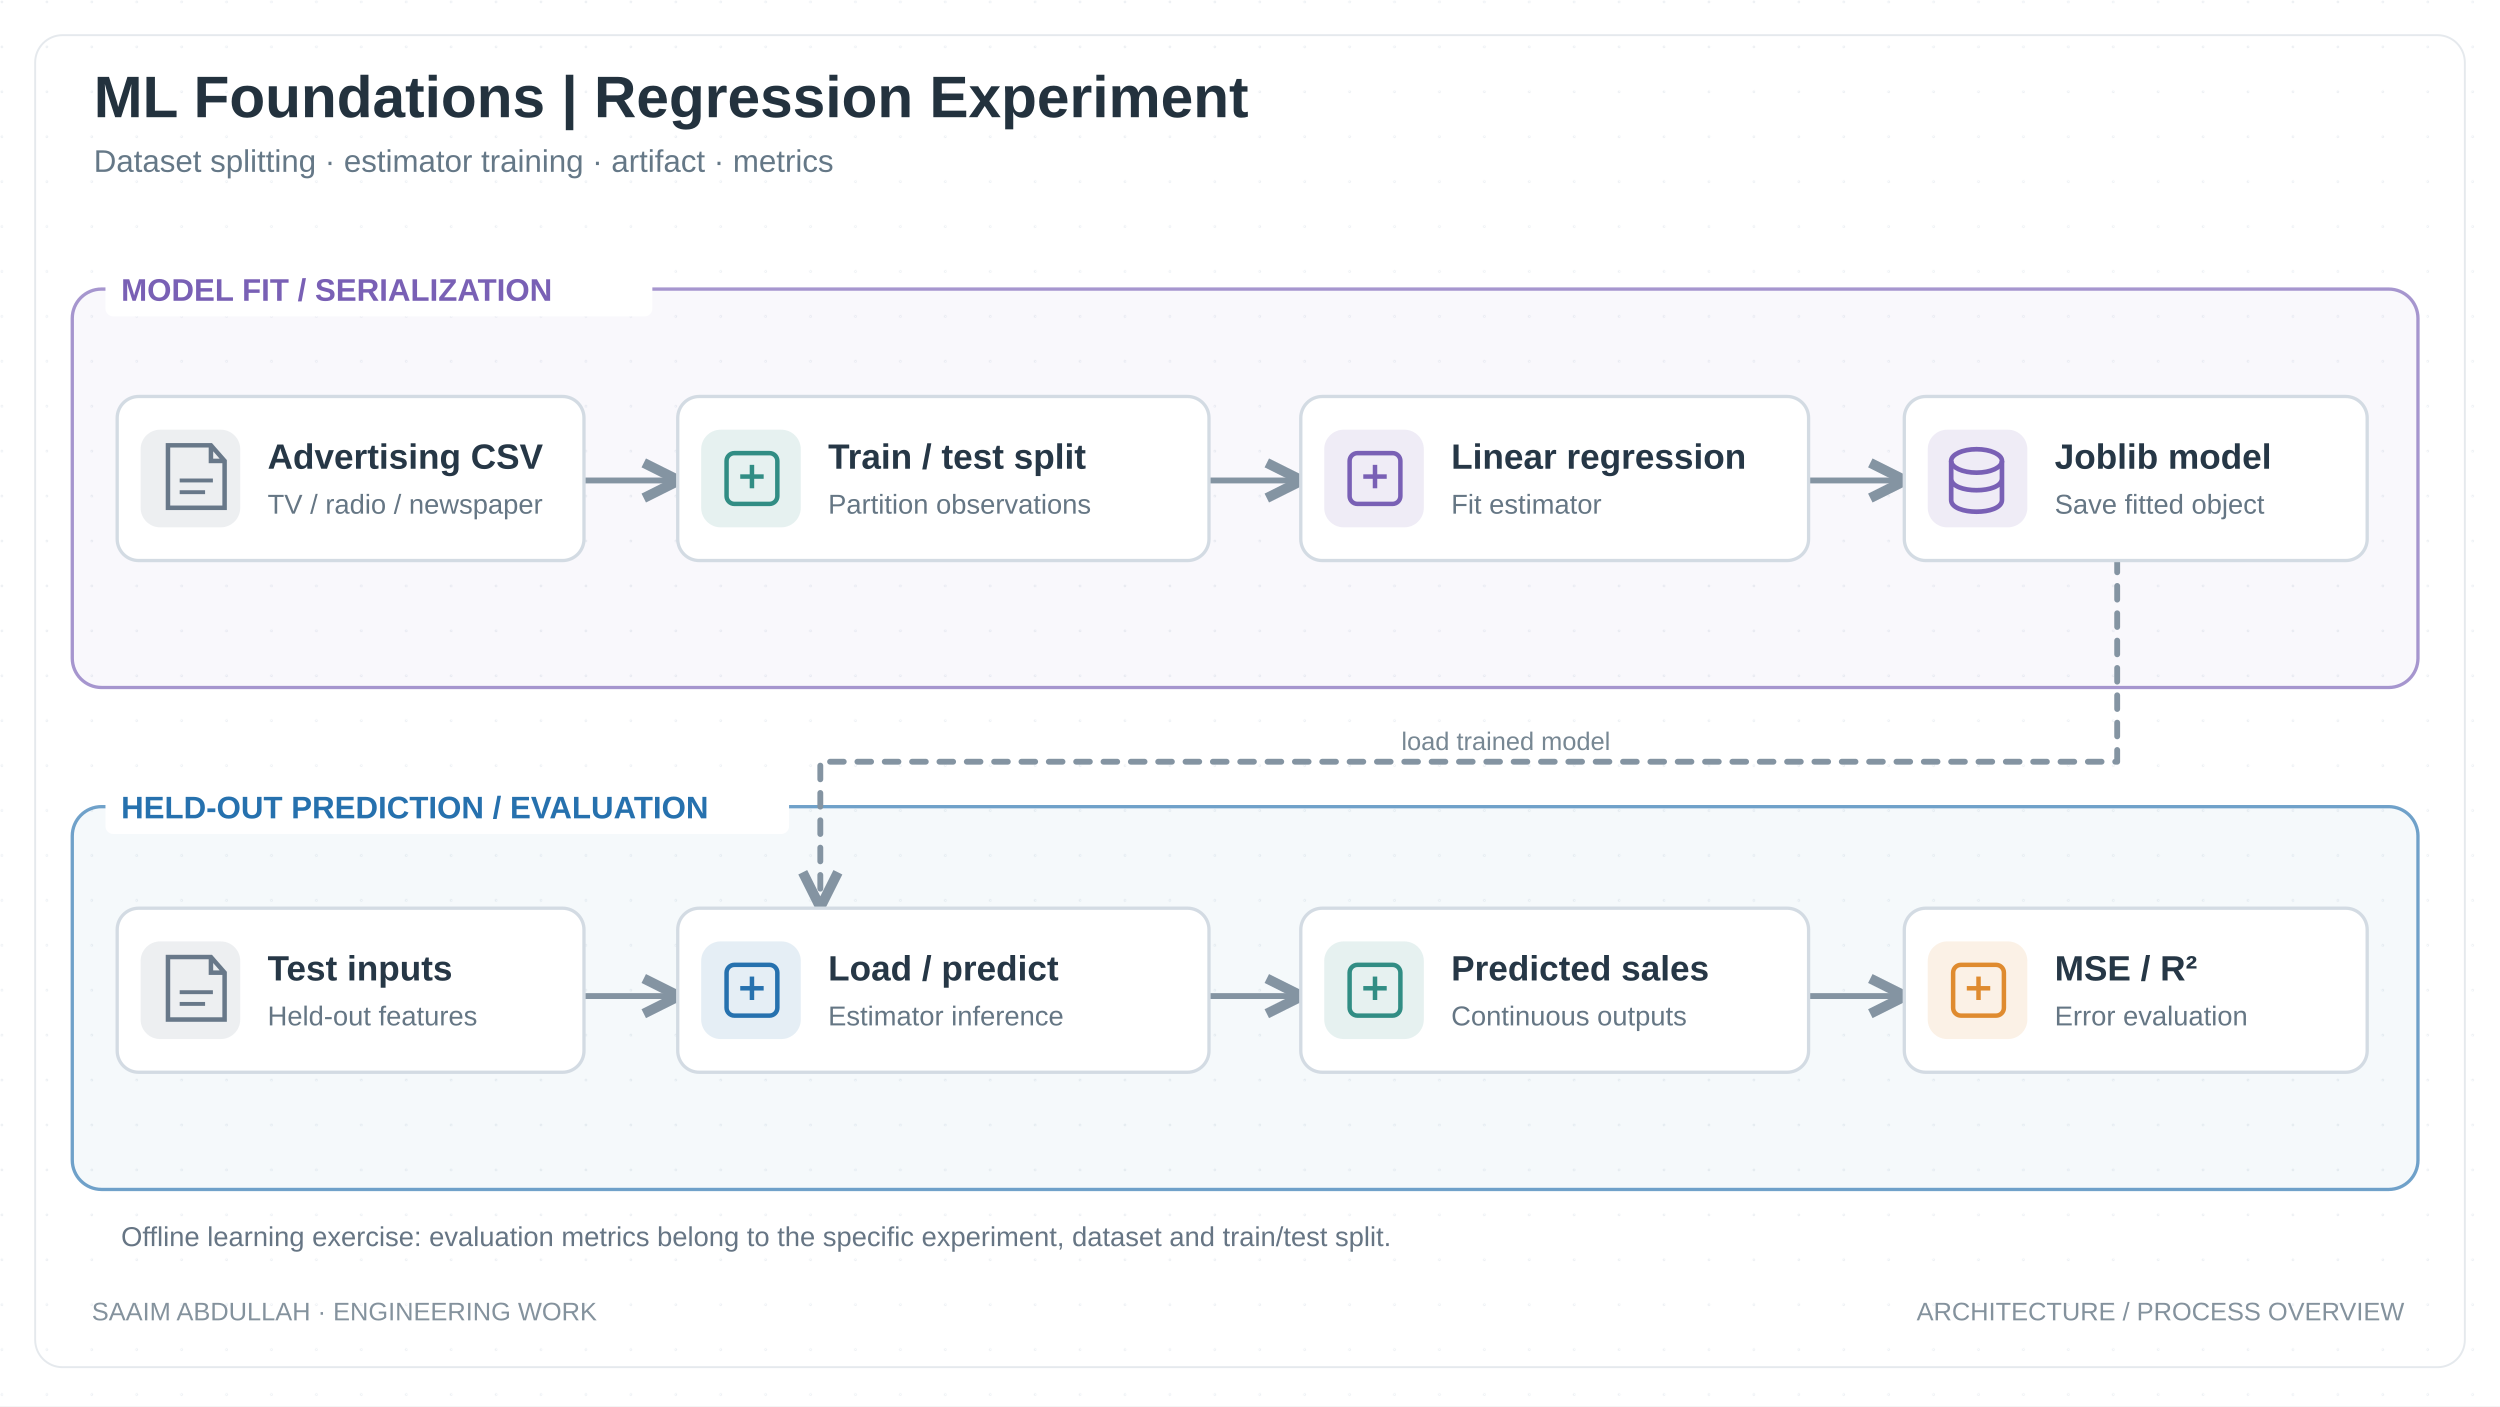
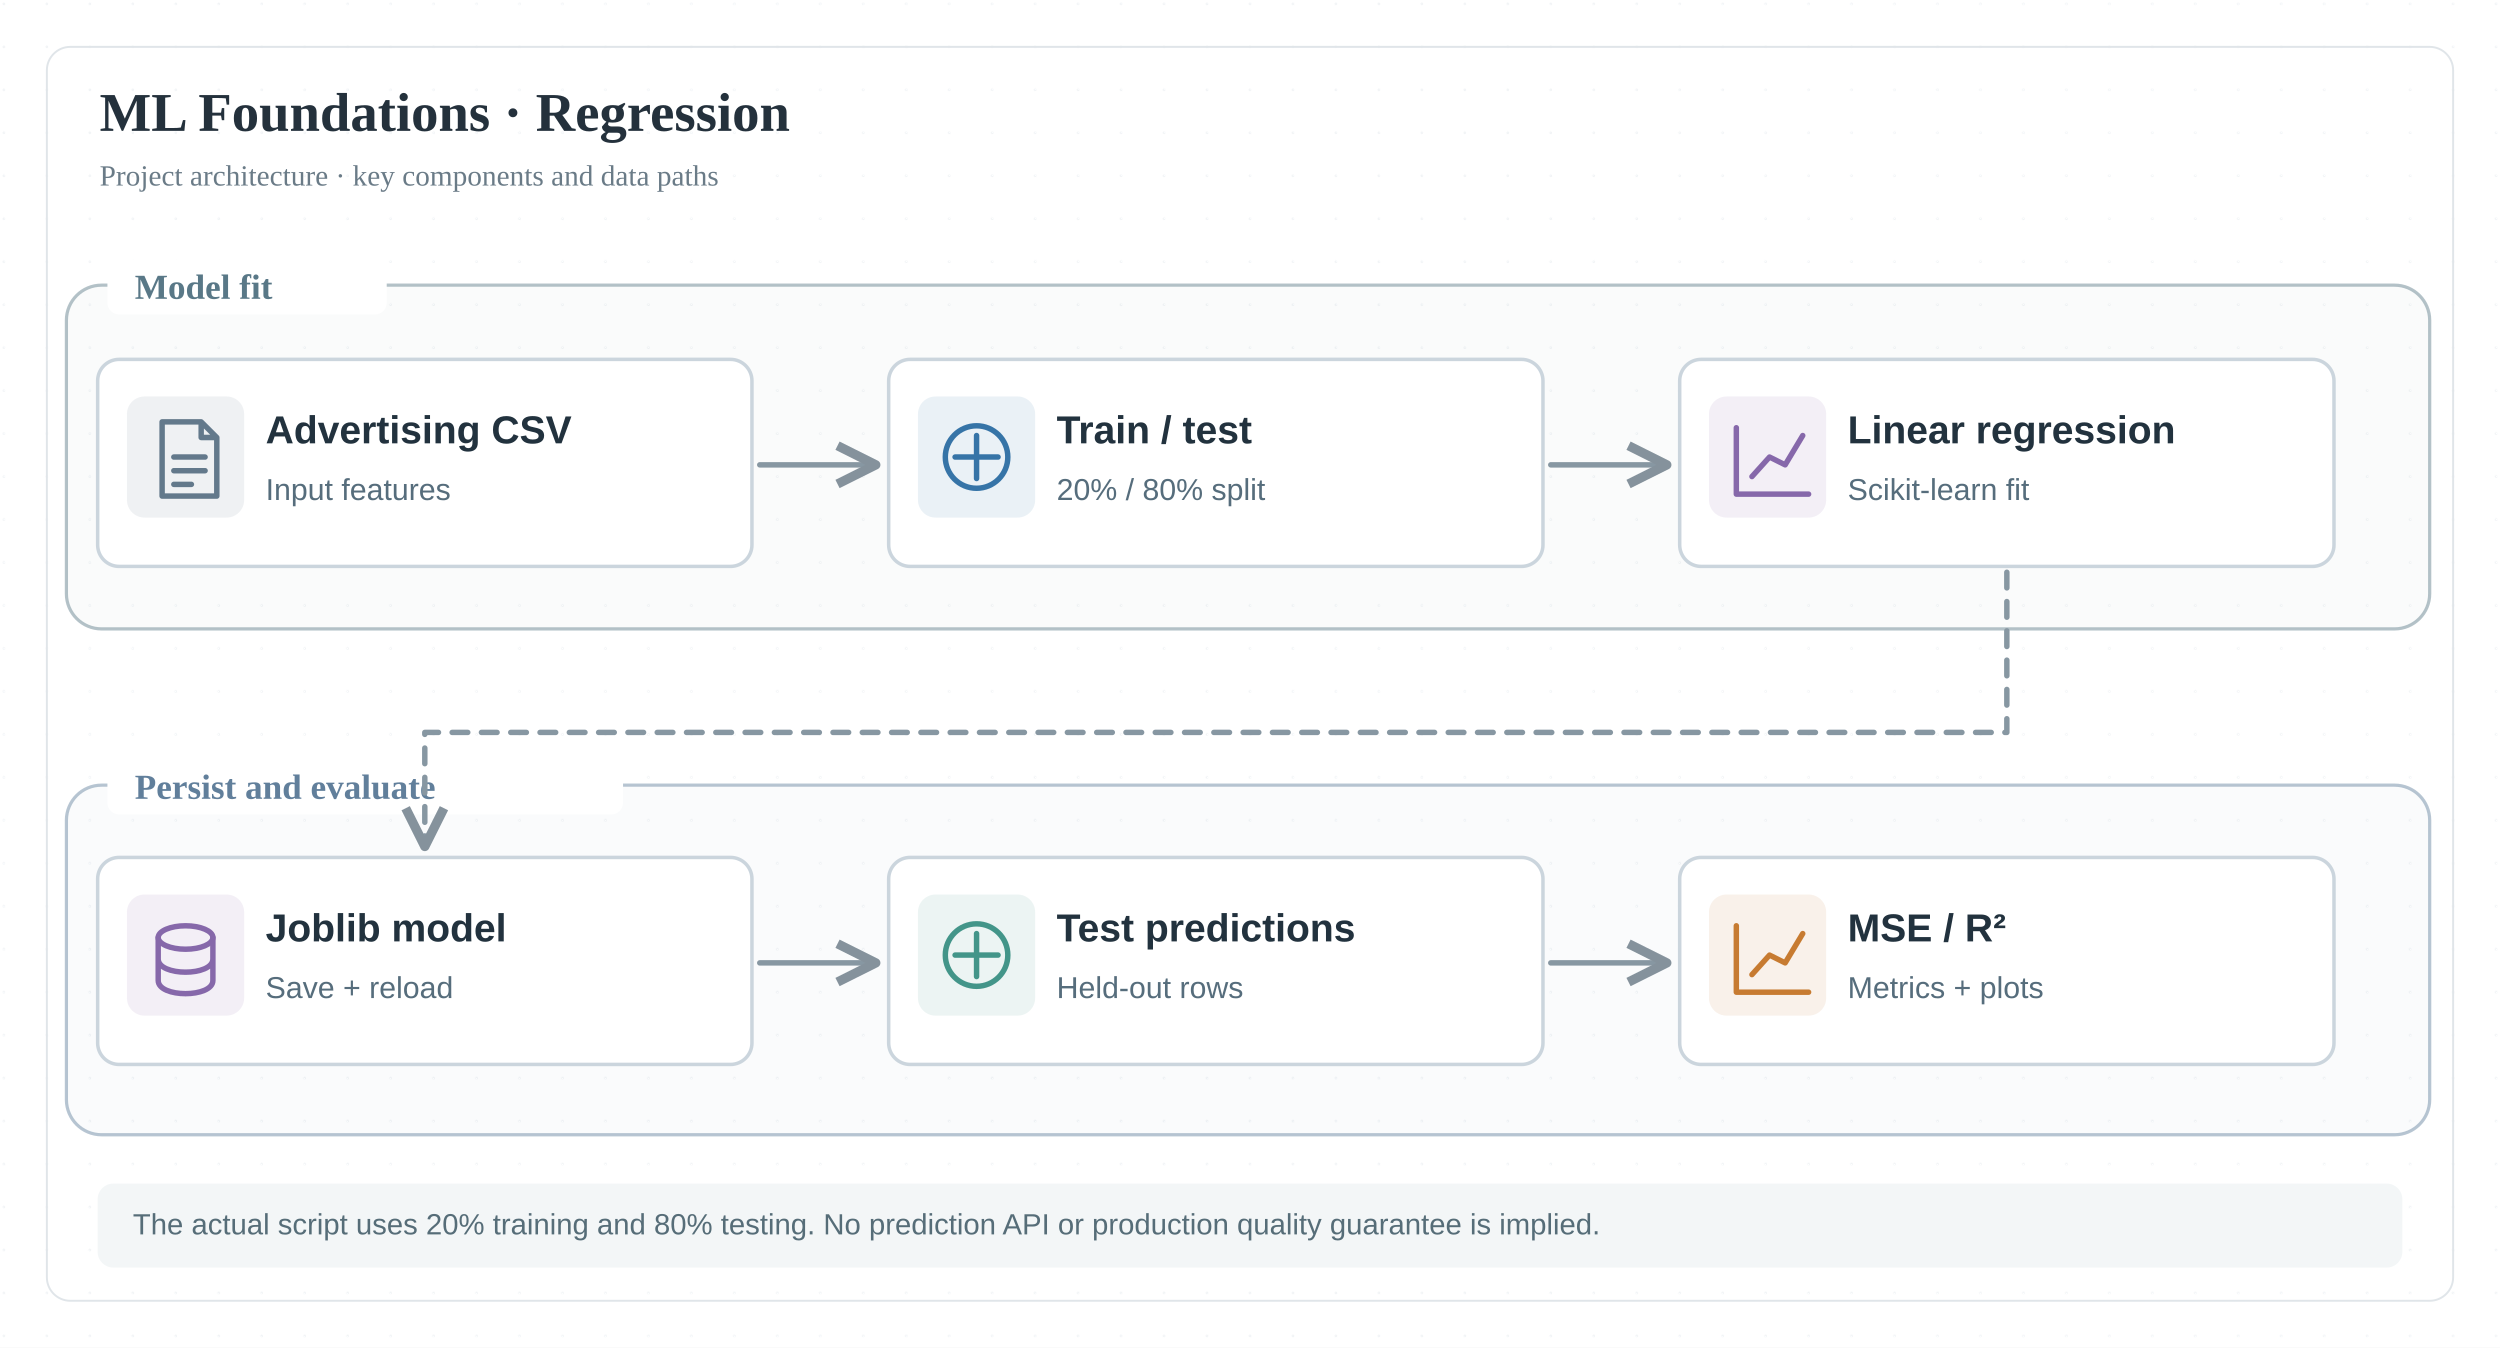
- <svg xmlns="http://www.w3.org/2000/svg" width="1280" height="720" viewBox="0 0 1280 720" role="img" aria-labelledby="t d">
+ <svg xmlns="http://www.w3.org/2000/svg" width="1280" height="690" viewBox="0 0 1280 690" role="img" aria-labelledby="title description">
  <defs>
-     <marker id="head" markerWidth="8" markerHeight="8" refX="6.8" refY="4" orient="auto">
-       <path d="M1 1L7 4L1 7" fill="none" stroke="#8494a2" stroke-width="1.7" />
+     <marker id="arrow" markerWidth="9" markerHeight="9" refX="7.5" refY="4.5" orient="auto">
+       <path d="M1 1 L8 4.5 L1 8" stroke="#85929c" stroke-width="1.7" stroke-linejoin="round" fill="none" />
    </marker>
-     <pattern id="dots" width="23" height="23" patternUnits="userSpaceOnUse">
-       <circle cx="1" cy="1" r=".7" fill="#cdd6df" />
+     <pattern id="dots" width="22" height="22" patternUnits="userSpaceOnUse">
+       <circle cx="2" cy="2" r=".7" fill="#e3e8ec" />
    </pattern>
  </defs>
-   <rect width="1280" height="720" fill="#fff" />
-   <rect width="1280" height="720" fill="url(#dots)" opacity=".35" />
-   <rect x="18" y="18" width="1244" height="682" rx="14" fill="none" stroke="#e5e9ed" />
-   <text x="48" y="60" font-family="Arial,Helvetica,sans-serif" font-size="30" font-weight="750" fill="#23323e">ML Foundations | Regression Experiment</text>
-   <text x="48" y="88" font-family="Arial,Helvetica,sans-serif" font-size="16" fill="#657887">Dataset splitting · estimator training · artifact · metrics</text>
-   <g>
-     <rect x="37" y="148" width="1201" height="204" rx="15" fill="#7960b5" fill-opacity=".045" stroke="#7960b5" stroke-width="1.7" stroke-opacity=".65" />
-     <rect x="54" y="135" width="280" height="27" rx="4" fill="white" />
-     <text x="62" y="154" font-family="Arial,Helvetica,sans-serif" font-size="16" font-weight="700" fill="#7960b5">MODEL FIT / SERIALIZATION</text>
+   <rect width="1280" height="690" fill="#fff" />
+   <rect width="1280" height="690" fill="url(#dots)" opacity=".45" />
+   <rect x="24" y="24" width="1232" height="642" rx="12" stroke="#e0e5e9" fill="none" />
+   <text x="51" y="67" font-weight="750" font-size="28" fill="#24313c">ML Foundations · Regression</text>
+   <text x="51" y="95" font-size="15" fill="#6a7b87">Project architecture · key components and data paths</text>
+   <rect x="34" y="146" width="1210" height="176" rx="18" fill="#597887" fill-opacity=".035" stroke="#597887" stroke-opacity=".45" stroke-width="1.65" />
+   <rect x="55" y="133" width="143" height="28" rx="6" fill="#fff" />
+   <text x="69" y="153" font-weight="700" font-size="18" fill="#597887">Model fit</text>
+   <rect x="34" y="402" width="1210" height="179" rx="18" fill="#617f9b" fill-opacity=".035" stroke="#617f9b" stroke-opacity=".45" stroke-width="1.65" />
+   <rect x="55" y="389" width="264" height="28" rx="6" fill="#fff" />
+   <text x="69" y="409" font-weight="700" font-size="18" fill="#617f9b">Persist and evaluate</text>
+   <g font-family="Arial,Helvetica,sans-serif">
+     <path d="M389 238 H447" stroke="#8797a2" stroke-width="2.8" fill="none" stroke-linecap="round" stroke-linejoin="round" marker-end="url(#arrow)" />
+     <path d="M794 238 H852" stroke="#8797a2" stroke-width="2.8" fill="none" stroke-linecap="round" stroke-linejoin="round" marker-end="url(#arrow)" />
+     <path d="M1027.5 293 V375 H217.5 V432" stroke="#8797a2" stroke-width="2.8" fill="none" stroke-linecap="round" stroke-linejoin="round" marker-end="url(#arrow)" stroke-dasharray="8 7" />
+     <path d="M389 493 H447" stroke="#8797a2" stroke-width="2.8" fill="none" stroke-linecap="round" stroke-linejoin="round" marker-end="url(#arrow)" />
+     <path d="M794 493 H852" stroke="#8797a2" stroke-width="2.8" fill="none" stroke-linecap="round" stroke-linejoin="round" marker-end="url(#arrow)" />
+     <g>
+       <rect x="50" y="184" width="335" height="106" rx="11" fill="#ffffff" stroke="#cbd5dd" stroke-width="1.8" />
+       <rect x="65" y="203" width="60" height="62" rx="9" fill="#63798b" fill-opacity=".105" />
+       <g transform="translate(72 210)">
+         <path d="M11 6h20l8 8v30H11zM31 6v8h8M17 24h16m-16 7h16m-16 7h9" stroke="#63798b" stroke-width="2.8" fill="none" stroke-linecap="round" stroke-linejoin="round" />
+       </g>
+       <text x="136" y="227" font-size="20" font-weight="700" fill="#22323e">Advertising CSV</text>
+       <text x="136" y="256" font-size="15.5" fill="#566d7c">Input features</text>
+     </g>
+     <g>
+       <rect x="455" y="184" width="335" height="106" rx="11" fill="#ffffff" stroke="#cbd5dd" stroke-width="1.8" />
+       <rect x="470" y="203" width="60" height="62" rx="9" fill="#3674a7" fill-opacity=".105" />
+       <g transform="translate(477 210)">
+         <circle cx="23" cy="24" r="16" stroke="#3674a7" stroke-width="2.8" fill="none" stroke-linecap="round" stroke-linejoin="round" />
+         <path d="M23 13v22m-11-11h22" stroke="#3674a7" stroke-width="2.8" fill="none" stroke-linecap="round" stroke-linejoin="round" />
+       </g>
+       <text x="541" y="227" font-size="20" font-weight="700" fill="#22323e">Train / test</text>
+       <text x="541" y="256" font-size="15.5" fill="#566d7c">20% / 80% split</text>
+     </g>
+     <g>
+       <rect x="860" y="184" width="335" height="106" rx="11" fill="#ffffff" stroke="#cbd5dd" stroke-width="1.8" />
+       <rect x="875" y="203" width="60" height="62" rx="9" fill="#8668aa" fill-opacity=".105" />
+       <g transform="translate(882 210)">
+         <path d="M7 43V9m0 34h37M15 34l9-10 8 4 9-15" stroke="#8668aa" stroke-width="2.8" fill="none" stroke-linecap="round" stroke-linejoin="round" />
+       </g>
+       <text x="946" y="227" font-size="20" font-weight="700" fill="#22323e">Linear regression</text>
+       <text x="946" y="256" font-size="15.5" fill="#566d7c">Scikit-learn fit</text>
+     </g>
+     <g>
+       <rect x="50" y="439" width="335" height="106" rx="11" fill="#ffffff" stroke="#cbd5dd" stroke-width="1.8" />
+       <rect x="65" y="458" width="60" height="62" rx="9" fill="#8668aa" fill-opacity=".105" />
+       <g transform="translate(72 465)">
+         <ellipse cx="23" cy="15" rx="14" ry="6" stroke="#8668aa" stroke-width="2.8" fill="none" stroke-linecap="round" stroke-linejoin="round" />
+         <path d="M9 15v22c0 9 28 9 28 0V15M9 26c0 9 28 9 28 0" stroke="#8668aa" stroke-width="2.8" fill="none" stroke-linecap="round" stroke-linejoin="round" />
+       </g>
+       <text x="136" y="482" font-size="20" font-weight="700" fill="#22323e">Joblib model</text>
+       <text x="136" y="511" font-size="15.5" fill="#566d7c">Save + reload</text>
+     </g>
+     <g>
+       <rect x="455" y="439" width="335" height="106" rx="11" fill="#ffffff" stroke="#cbd5dd" stroke-width="1.8" />
+       <rect x="470" y="458" width="60" height="62" rx="9" fill="#439589" fill-opacity=".105" />
+       <g transform="translate(477 465)">
+         <circle cx="23" cy="24" r="16" stroke="#439589" stroke-width="2.8" fill="none" stroke-linecap="round" stroke-linejoin="round" />
+         <path d="M23 13v22m-11-11h22" stroke="#439589" stroke-width="2.8" fill="none" stroke-linecap="round" stroke-linejoin="round" />
+       </g>
+       <text x="541" y="482" font-size="20" font-weight="700" fill="#22323e">Test predictions</text>
+       <text x="541" y="511" font-size="15.5" fill="#566d7c">Held-out rows</text>
+     </g>
+     <g>
+       <rect x="860" y="439" width="335" height="106" rx="11" fill="#ffffff" stroke="#cbd5dd" stroke-width="1.8" />
+       <rect x="875" y="458" width="60" height="62" rx="9" fill="#c77b31" fill-opacity=".105" />
+       <g transform="translate(882 465)">
+         <path d="M7 43V9m0 34h37M15 34l9-10 8 4 9-15" stroke="#c77b31" stroke-width="2.8" fill="none" stroke-linecap="round" stroke-linejoin="round" />
+       </g>
+       <text x="946" y="482" font-size="20" font-weight="700" fill="#22323e">MSE / R²</text>
+       <text x="946" y="511" font-size="15.5" fill="#566d7c">Metrics + plots</text>
+     </g>
+     <rect x="50" y="606" width="1180" height="43" rx="8" fill="#f3f6f7" />
+     <text x="68" y="632" font-size="15" fill="#566d78">The actual script uses 20% training and 80% testing. No prediction API or production quality guarantee is implied.</text>
  </g>
-   <g>
-     <rect x="37" y="413" width="1201" height="196" rx="15" fill="#2671ae" fill-opacity=".045" stroke="#2671ae" stroke-width="1.7" stroke-opacity=".65" />
-     <rect x="54" y="400" width="350" height="27" rx="4" fill="white" />
-     <text x="62" y="419" font-family="Arial,Helvetica,sans-serif" font-size="16" font-weight="700" fill="#2671ae">HELD-OUT PREDICTION / EVALUATION</text>
-   </g>
-   <path d="M299 246H347" fill="none" stroke="#8494a2" stroke-width="3" stroke-linecap="round" stroke-linejoin="round" marker-end="url(#head)" />
-   <path d="M619 246H666" fill="none" stroke="#8494a2" stroke-width="3" stroke-linecap="round" stroke-linejoin="round" marker-end="url(#head)" />
-   <path d="M926 246H975" fill="none" stroke="#8494a2" stroke-width="3" stroke-linecap="round" stroke-linejoin="round" marker-end="url(#head)" />
-   <path d="M1084 286V390H420V464" fill="none" stroke="#8494a2" stroke-width="3" stroke-linecap="round" stroke-linejoin="round" marker-end="url(#head)" stroke-dasharray="7 7" />
-   <text x="771" y="384" text-anchor="middle" font-family="Arial,Helvetica,sans-serif" font-size="13" fill="#778793" stroke="white" stroke-width="5" paint-order="stroke">load trained model</text>
-   <path d="M299 510H347" fill="none" stroke="#8494a2" stroke-width="3" stroke-linecap="round" stroke-linejoin="round" marker-end="url(#head)" />
-   <path d="M619 510H666" fill="none" stroke="#8494a2" stroke-width="3" stroke-linecap="round" stroke-linejoin="round" marker-end="url(#head)" />
-   <path d="M926 510H975" fill="none" stroke="#8494a2" stroke-width="3" stroke-linecap="round" stroke-linejoin="round" marker-end="url(#head)" />
-   <g>
-     <rect x="60" y="203" width="239" height="84" rx="11" fill="white" stroke="#d3dbe3" stroke-width="1.7" />
-     <rect x="72" y="220" width="51" height="50" rx="10" fill="#687889" fill-opacity=".12" />
-     <path d="M86 228h22l7 8v24H86Z M108 228v8h7" fill="none" stroke="#687889" stroke-width="2.3" />
-     <path d="M92 246h17m-17 6h13" stroke="#687889" stroke-width="2" />
-     <text x="137" y="240" font-family="Arial,Helvetica,sans-serif" font-weight="700" font-size="18" fill="#263746">Advertising CSV</text>
-     <text x="137" y="263" font-family="Arial,Helvetica,sans-serif" font-size="14" fill="#657684">TV / radio / newspaper</text>
-   </g>
-   <g>
-     <rect x="347" y="203" width="272" height="84" rx="11" fill="white" stroke="#d3dbe3" stroke-width="1.7" />
-     <rect x="359" y="220" width="51" height="50" rx="10" fill="#318d84" fill-opacity=".12" />
-     <rect x="372" y="232" width="26" height="26" rx="4" fill="none" stroke="#318d84" stroke-width="2.3" />
-     <path d="M379 244h12m-6-6v12" stroke="#318d84" stroke-width="2.3" />
-     <text x="424" y="240" font-family="Arial,Helvetica,sans-serif" font-weight="700" font-size="18" fill="#263746">Train / test split</text>
-     <text x="424" y="263" font-family="Arial,Helvetica,sans-serif" font-size="14" fill="#657684">Partition observations</text>
-   </g>
-   <g>
-     <rect x="666" y="203" width="260" height="84" rx="11" fill="white" stroke="#d3dbe3" stroke-width="1.7" />
-     <rect x="678" y="220" width="51" height="50" rx="10" fill="#7960b5" fill-opacity=".12" />
-     <rect x="691" y="232" width="26" height="26" rx="4" fill="none" stroke="#7960b5" stroke-width="2.3" />
-     <path d="M698 244h12m-6-6v12" stroke="#7960b5" stroke-width="2.3" />
-     <text x="743" y="240" font-family="Arial,Helvetica,sans-serif" font-weight="700" font-size="18" fill="#263746">Linear regression</text>
-     <text x="743" y="263" font-family="Arial,Helvetica,sans-serif" font-size="14" fill="#657684">Fit estimator</text>
-   </g>
-   <g>
-     <rect x="975" y="203" width="237" height="84" rx="11" fill="white" stroke="#d3dbe3" stroke-width="1.7" />
-     <rect x="987" y="220" width="51" height="50" rx="10" fill="#7960b5" fill-opacity=".12" />
-     <ellipse cx="1012" cy="236" rx="13" ry="6" fill="none" stroke="#7960b5" stroke-width="2.4" />
-     <path d="M999 236v20c0 8 26 8 26 0V236M999 245c0 8 26 8 26 0" fill="none" stroke="#7960b5" stroke-width="2.4" />
-     <text x="1052" y="240" font-family="Arial,Helvetica,sans-serif" font-weight="700" font-size="18" fill="#263746">Joblib model</text>
-     <text x="1052" y="263" font-family="Arial,Helvetica,sans-serif" font-size="14" fill="#657684">Save fitted object</text>
-   </g>
-   <g>
-     <rect x="60" y="465" width="239" height="84" rx="11" fill="white" stroke="#d3dbe3" stroke-width="1.7" />
-     <rect x="72" y="482" width="51" height="50" rx="10" fill="#687889" fill-opacity=".12" />
-     <path d="M86 490h22l7 8v24H86Z M108 490v8h7" fill="none" stroke="#687889" stroke-width="2.3" />
-     <path d="M92 508h17m-17 6h13" stroke="#687889" stroke-width="2" />
-     <text x="137" y="502" font-family="Arial,Helvetica,sans-serif" font-weight="700" font-size="18" fill="#263746">Test inputs</text>
-     <text x="137" y="525" font-family="Arial,Helvetica,sans-serif" font-size="14" fill="#657684">Held-out features</text>
-   </g>
-   <g>
-     <rect x="347" y="465" width="272" height="84" rx="11" fill="white" stroke="#d3dbe3" stroke-width="1.7" />
-     <rect x="359" y="482" width="51" height="50" rx="10" fill="#2671ae" fill-opacity=".12" />
-     <rect x="372" y="494" width="26" height="26" rx="4" fill="none" stroke="#2671ae" stroke-width="2.3" />
-     <path d="M379 506h12m-6-6v12" stroke="#2671ae" stroke-width="2.3" />
-     <text x="424" y="502" font-family="Arial,Helvetica,sans-serif" font-weight="700" font-size="18" fill="#263746">Load / predict</text>
-     <text x="424" y="525" font-family="Arial,Helvetica,sans-serif" font-size="14" fill="#657684">Estimator inference</text>
-   </g>
-   <g>
-     <rect x="666" y="465" width="260" height="84" rx="11" fill="white" stroke="#d3dbe3" stroke-width="1.7" />
-     <rect x="678" y="482" width="51" height="50" rx="10" fill="#318d84" fill-opacity=".12" />
-     <rect x="691" y="494" width="26" height="26" rx="4" fill="none" stroke="#318d84" stroke-width="2.3" />
-     <path d="M698 506h12m-6-6v12" stroke="#318d84" stroke-width="2.3" />
-     <text x="743" y="502" font-family="Arial,Helvetica,sans-serif" font-weight="700" font-size="18" fill="#263746">Predicted sales</text>
-     <text x="743" y="525" font-family="Arial,Helvetica,sans-serif" font-size="14" fill="#657684">Continuous outputs</text>
-   </g>
-   <g>
-     <rect x="975" y="465" width="237" height="84" rx="11" fill="white" stroke="#d3dbe3" stroke-width="1.7" />
-     <rect x="987" y="482" width="51" height="50" rx="10" fill="#df8b2f" fill-opacity=".12" />
-     <rect x="1000" y="494" width="26" height="26" rx="4" fill="none" stroke="#df8b2f" stroke-width="2.3" />
-     <path d="M1007 506h12m-6-6v12" stroke="#df8b2f" stroke-width="2.3" />
-     <text x="1052" y="502" font-family="Arial,Helvetica,sans-serif" font-weight="700" font-size="18" fill="#263746">MSE / R²</text>
-     <text x="1052" y="525" font-family="Arial,Helvetica,sans-serif" font-size="14" fill="#657684">Error evaluation</text>
-   </g>
-   <text x="62" y="638" font-family="Arial,Helvetica,sans-serif" font-size="14" fill="#667584">Offline learning exercise: evaluation metrics belong to the specific experiment, dataset and train/test split.</text>
-   <text x="47" y="676" font-family="Arial,Helvetica,sans-serif" font-size="13" fill="#84929d">SAAIM ABDULLAH · ENGINEERING WORK</text>
-   <text x="1231" y="676" text-anchor="end" font-family="Arial,Helvetica,sans-serif" font-size="13" fill="#84929d">ARCHITECTURE / PROCESS OVERVIEW</text>
</svg>
